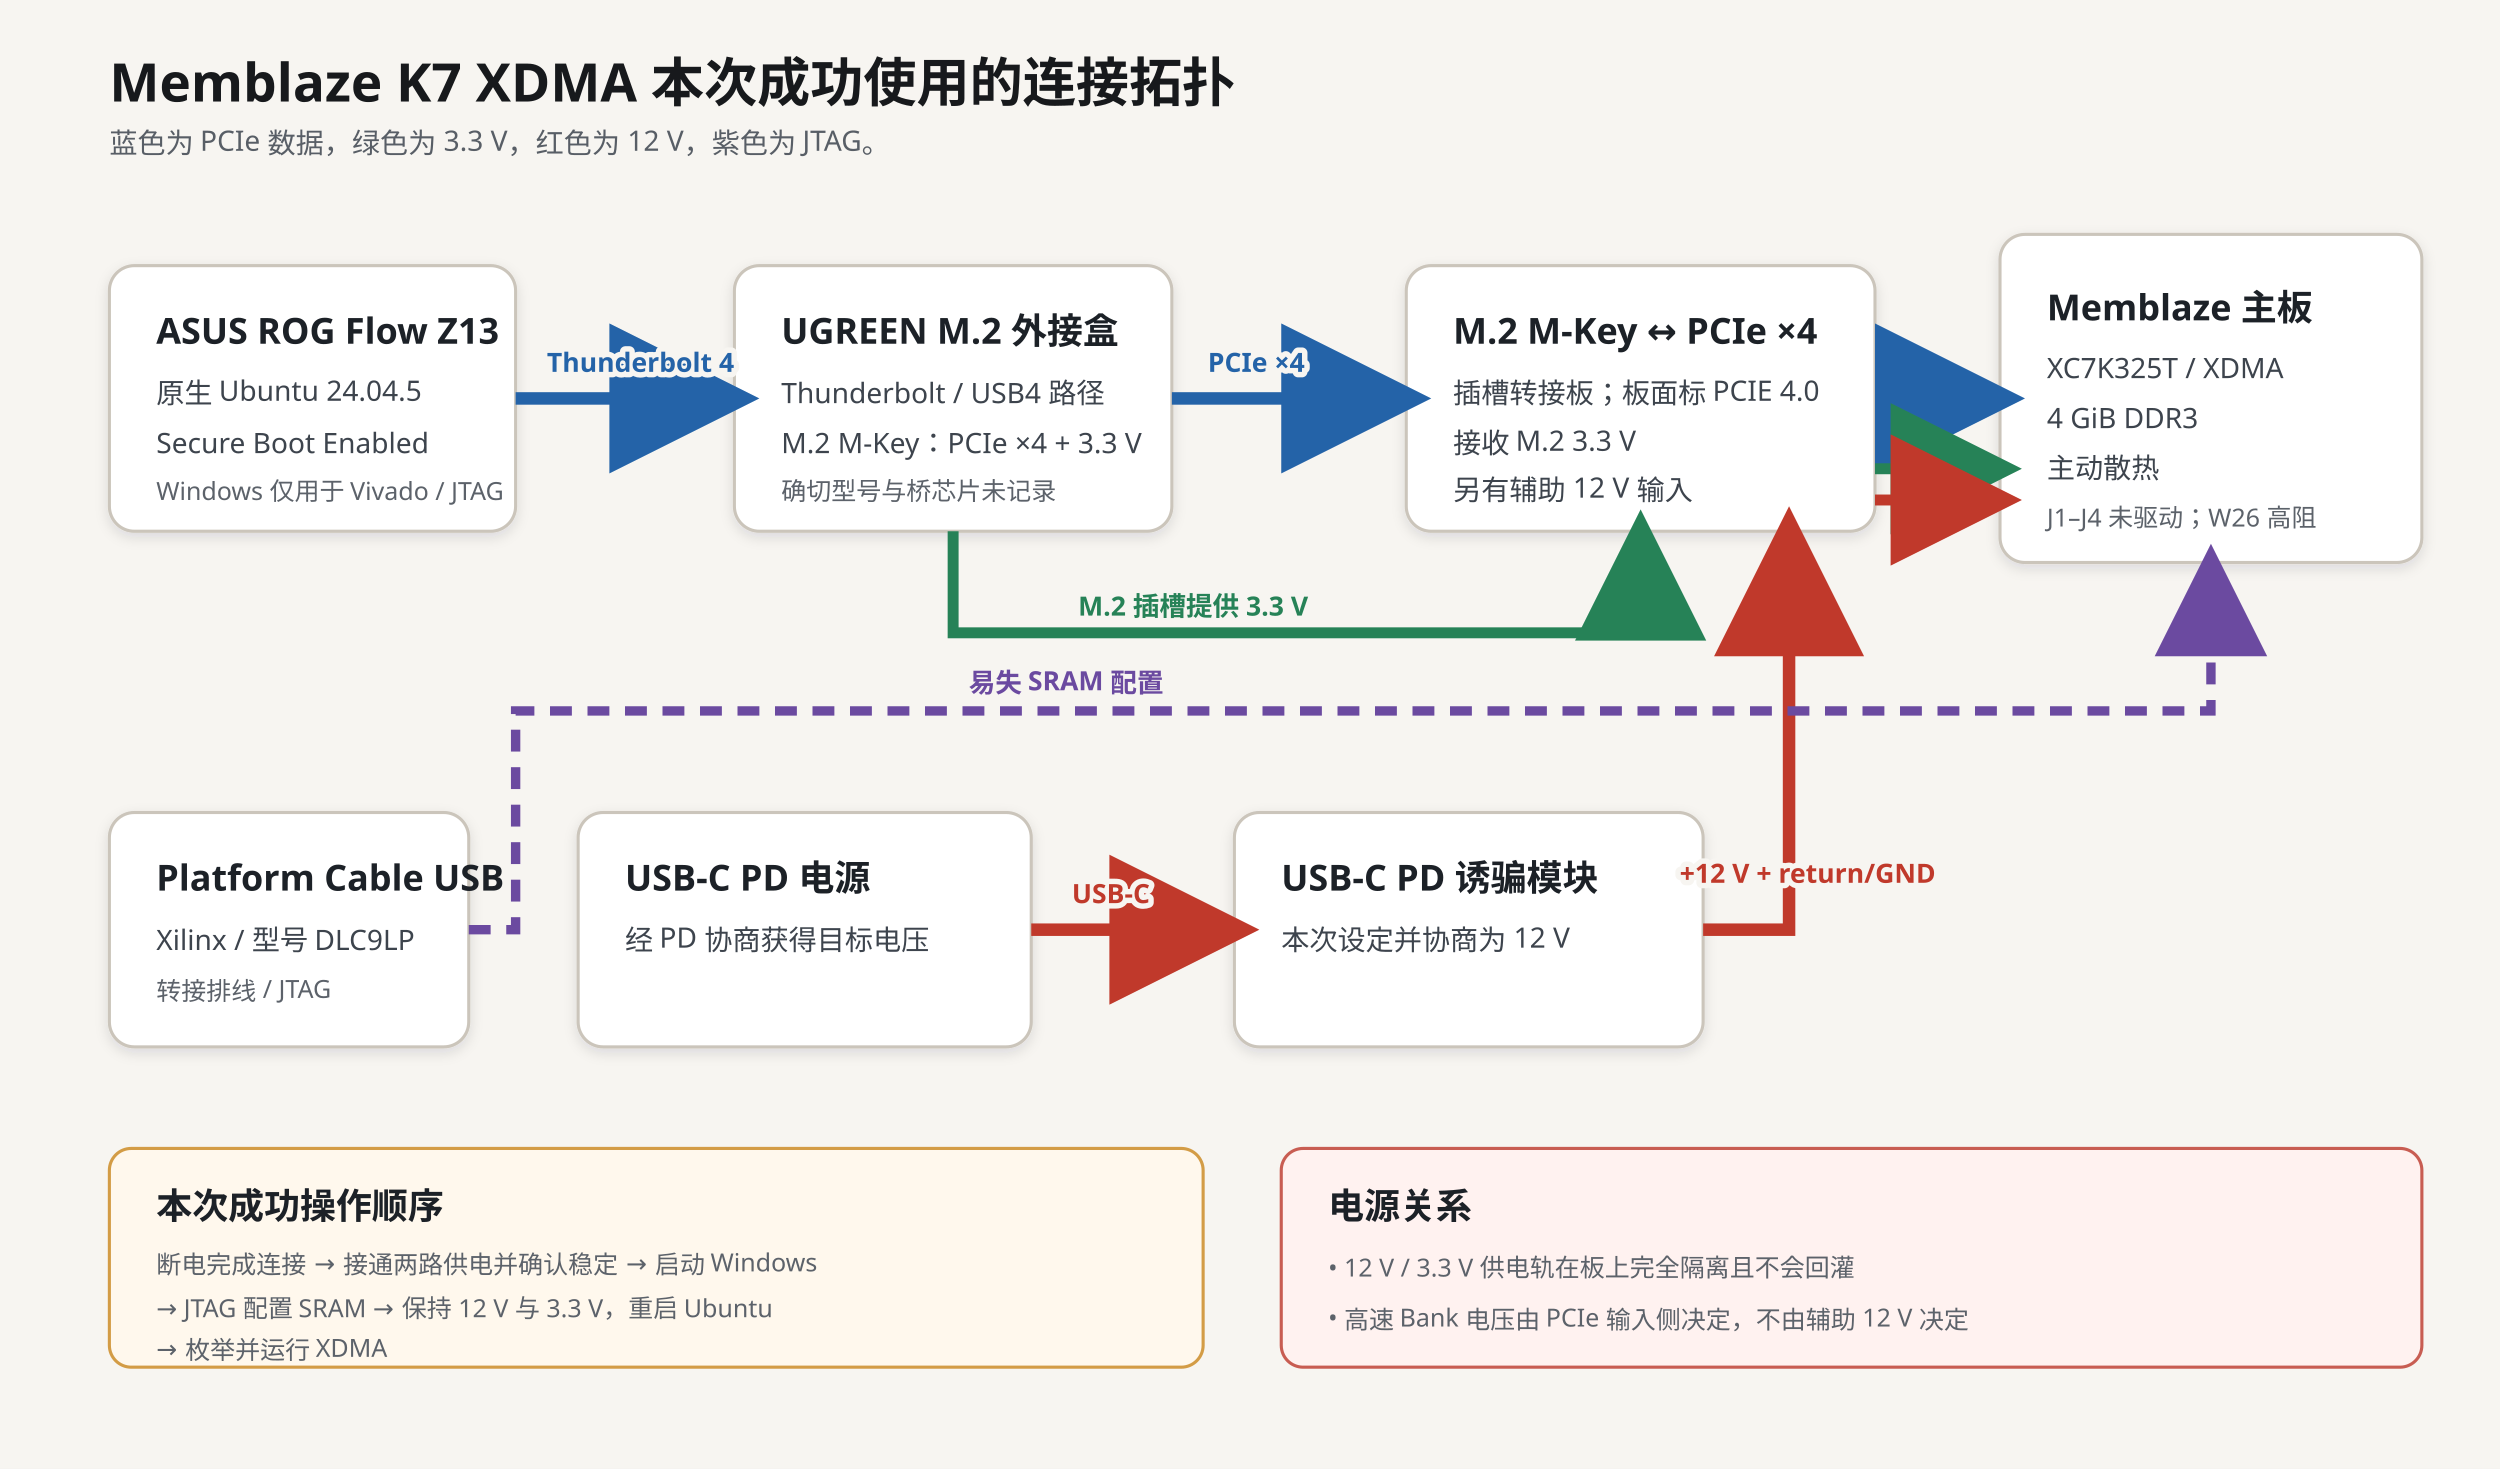
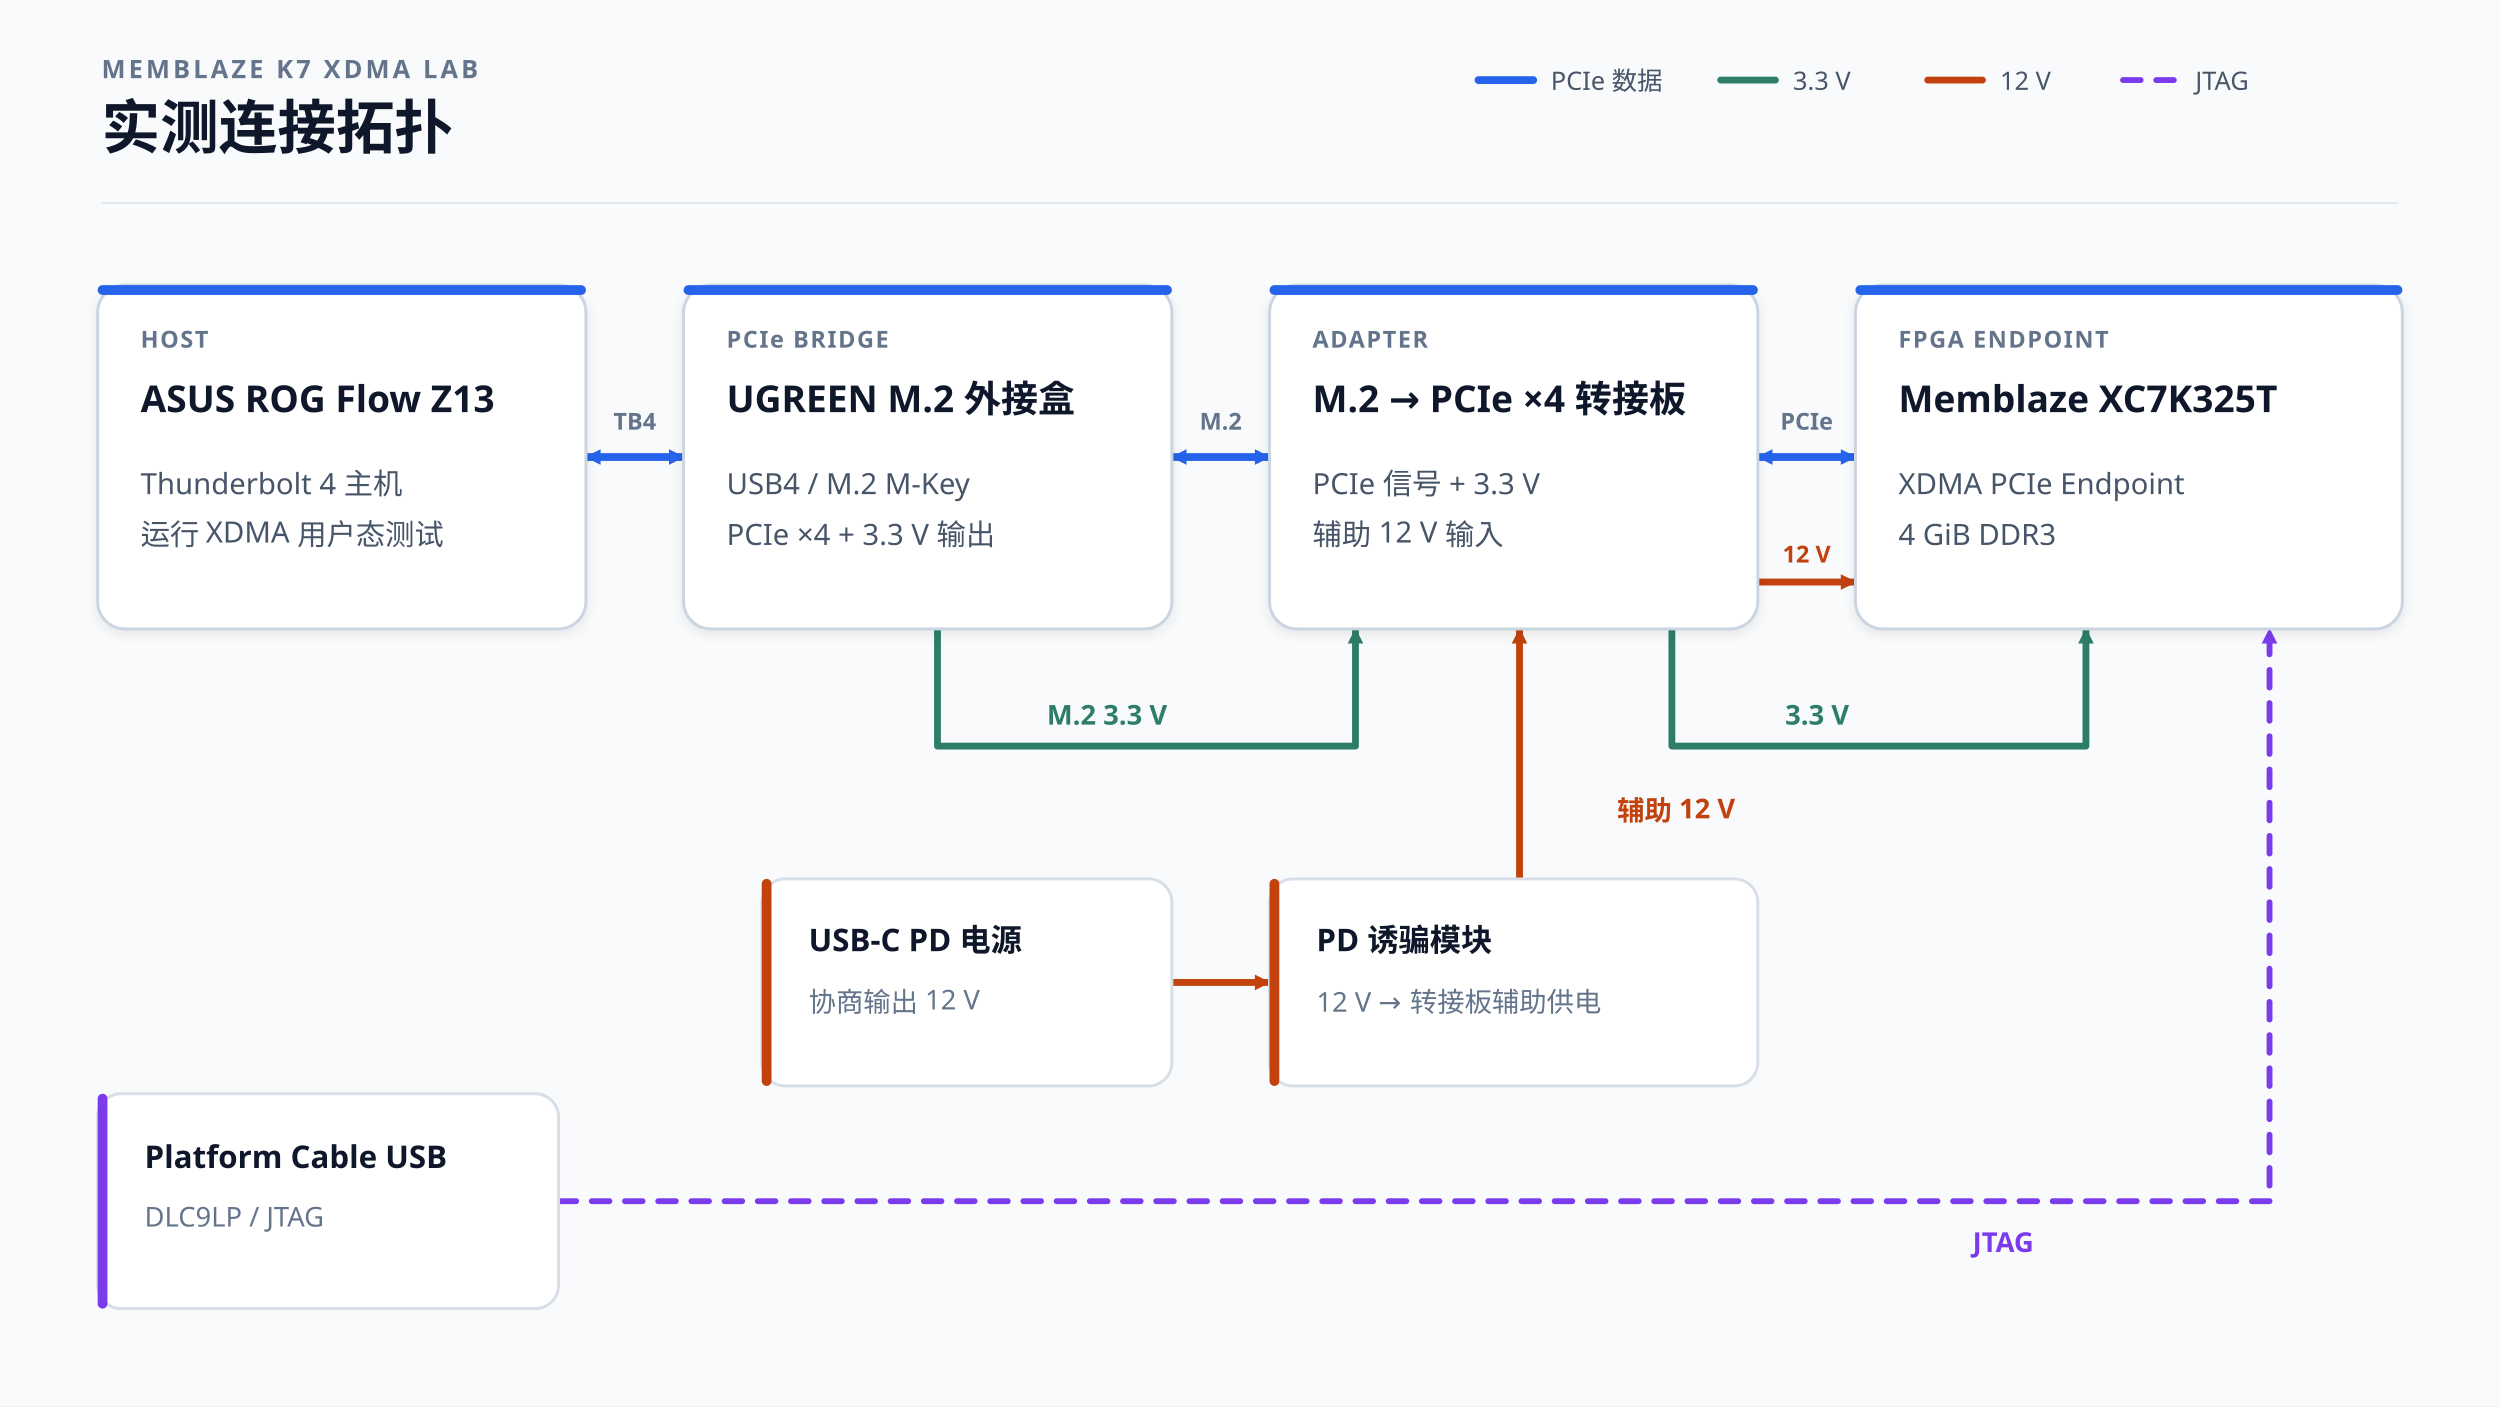
- <svg xmlns="http://www.w3.org/2000/svg" width="1600" height="940" viewBox="0 0 1600 940" role="img" aria-labelledby="title desc">
+ <svg xmlns="http://www.w3.org/2000/svg" width="1280" height="720" viewBox="0 0 1280 720" role="img" aria-labelledby="title desc">
  <defs>
-     <marker id="arrow-blue" markerWidth="12" markerHeight="12" refX="10" refY="6" orient="auto">
-       <path d="M0,0 L12,6 L0,12 Z" fill="#2463a8" />
+     <filter id="card-shadow" x="-10%" y="-12%" width="120%" height="132%" color-interpolation-filters="sRGB">
+       <feGaussianBlur in="SourceAlpha" stdDeviation="3" result="blur" />
+       <feOffset in="blur" dy="2" result="offset" />
+       <feComponentTransfer in="offset" result="shadow">
+         <feFuncA type="linear" slope="0.08" />
+       </feComponentTransfer>
+       <feMerge>
+         <feMergeNode in="shadow" />
+         <feMergeNode in="SourceGraphic" />
+       </feMerge>
+     </filter>
+     <marker id="arrow-data" markerUnits="userSpaceOnUse" markerWidth="10" markerHeight="10" refX="8.5" refY="5" orient="auto-start-reverse">
+       <path d="M 1,1 L 9,5 L 1,9 Z" fill="#2563eb" />
    </marker>
-     <marker id="arrow-red" markerWidth="12" markerHeight="12" refX="10" refY="6" orient="auto">
-       <path d="M0,0 L12,6 L0,12 Z" fill="#c0392b" />
+     <marker id="arrow-3v3" markerUnits="userSpaceOnUse" markerWidth="10" markerHeight="10" refX="8.5" refY="5" orient="auto">
+       <path d="M 1,1 L 9,5 L 1,9 Z" fill="#2e7d66" />
    </marker>
-     <marker id="arrow-green" markerWidth="12" markerHeight="12" refX="10" refY="6" orient="auto">
-       <path d="M0,0 L12,6 L0,12 Z" fill="#268257" />
+     <marker id="arrow-12v" markerUnits="userSpaceOnUse" markerWidth="10" markerHeight="10" refX="8.5" refY="5" orient="auto">
+       <path d="M 1,1 L 9,5 L 1,9 Z" fill="#c2410c" />
    </marker>
-     <marker id="arrow-purple" markerWidth="12" markerHeight="12" refX="10" refY="6" orient="auto">
-       <path d="M0,0 L12,6 L0,12 Z" fill="#6b4aa0" />
+     <marker id="arrow-jtag" markerUnits="userSpaceOnUse" markerWidth="10" markerHeight="10" refX="8.5" refY="5" orient="auto">
+       <path d="M 1,1 L 9,5 L 1,9 Z" fill="#7c3aed" />
    </marker>
-     <filter id="shadow" x="-10%" y="-10%" width="120%" height="130%">
-       <feDropShadow dx="0" dy="3" stdDeviation="4" flood-color="#17202a" flood-opacity="0.12" />
-     </filter>
    <style>
-       .bg { fill: #f7f5f1; }
-       .box { fill: #ffffff; stroke: #cbc5bb; stroke-width: 2; rx: 16; filter: url(#shadow); }
-       .title { font: 700 34px "Segoe UI", "Noto Sans SC", sans-serif; fill: #17191c; }
-       .subtitle { font: 18px "Segoe UI", "Noto Sans SC", sans-serif; fill: #585e66; }
-       .name { font: 700 23px "Segoe UI", "Noto Sans SC", sans-serif; fill: #1c2127; }
-       .text { font: 18px "Segoe UI", "Noto Sans SC", sans-serif; fill: #3d444d; }
-       .small { font: 16px "Segoe UI", "Noto Sans SC", sans-serif; fill: #5c626a; }
-       .wire-label { font: 700 17px "Segoe UI", "Noto Sans SC", sans-serif; paint-order: stroke; stroke: #f7f5f1; stroke-width: 7; stroke-linejoin: round; }
-       .note { fill: #fff8ed; stroke: #d39c46; stroke-width: 2; rx: 14; }
-       .limit { fill: #fff2f0; stroke: #c85d52; stroke-width: 2; rx: 14; }
+       .canvas { fill: #f8fafc; }
+       .eyebrow { font: 600 13px "Segoe UI", "Microsoft YaHei", sans-serif; letter-spacing: 1.6px; fill: #64748b; }
+       .page-title { font: 700 30px "Segoe UI", "Microsoft YaHei", sans-serif; fill: #0f172a; }
+       .card { fill: #ffffff; stroke: #cbd5e1; stroke-width: 1.5; filter: url(#card-shadow); }
+       .card-accent { fill: #2563eb; }
+       .card-kicker { font: 600 12px "Segoe UI", "Microsoft YaHei", sans-serif; letter-spacing: 0.8px; fill: #64748b; }
+       .card-title { font: 700 19px "Segoe UI", "Microsoft YaHei", sans-serif; fill: #0f172a; }
+       .card-body { font: 15px "Segoe UI", "Microsoft YaHei", sans-serif; fill: #475569; }
+       .port-label { font: 600 12px "Segoe UI", "Microsoft YaHei", sans-serif; fill: #64748b; }
+       .rail-label { font: 600 14px "Segoe UI", "Microsoft YaHei", sans-serif; }
+       .legend { font: 13px "Segoe UI", "Microsoft YaHei", sans-serif; fill: #475569; }
+       .data { fill: none; stroke: #2563eb; stroke-width: 4; stroke-linecap: round; stroke-linejoin: round; }
+       .power-3v3 { fill: none; stroke: #2e7d66; stroke-width: 3.5; stroke-linecap: round; stroke-linejoin: round; }
+       .power-12v { fill: none; stroke: #c2410c; stroke-width: 3.5; stroke-linecap: round; stroke-linejoin: round; }
+       .jtag { fill: none; stroke: #7c3aed; stroke-width: 3; stroke-linecap: round; stroke-linejoin: round; stroke-dasharray: 9 8; }
+       .mini-card { fill: #ffffff; stroke: #d7dee8; stroke-width: 1.5; }
+       .mini-title { font: 700 16px "Segoe UI", "Microsoft YaHei", sans-serif; fill: #0f172a; }
+       .mini-body { font: 14px "Segoe UI", "Microsoft YaHei", sans-serif; fill: #64748b; }
    </style>
  </defs>
-   <rect class="bg" x="0" y="0" width="1600" height="940" />
-   <text class="title" x="70" y="65">Memblaze K7 XDMA 本次成功使用的连接拓扑</text>
-   <text class="subtitle" x="70" y="98">蓝色为 PCIe 数据，绿色为 3.3 V，红色为 12 V，紫色为 JTAG。</text>
-   <rect class="box" x="70" y="170" width="260" height="170" />
-   <text class="name" x="100" y="220">ASUS ROG Flow Z13</text>
-   <text class="text" x="100" y="258">原生 Ubuntu 24.04.5</text>
-   <text class="text" x="100" y="290">Secure Boot Enabled</text>
-   <text class="small" x="100" y="320">Windows 仅用于 Vivado / JTAG</text>
-   <rect class="box" x="470" y="170" width="280" height="170" />
-   <text class="name" x="500" y="220">UGREEN M.2 外接盒</text>
-   <text class="text" x="500" y="258">Thunderbolt / USB4 路径</text>
-   <text class="text" x="500" y="290">M.2 M-Key：PCIe ×4 + 3.3 V</text>
-   <text class="small" x="500" y="320">确切型号与桥芯片未记录</text>
-   <rect class="box" x="900" y="170" width="300" height="170" />
-   <text class="name" x="930" y="220">M.2 M-Key ↔ PCIe ×4</text>
-   <text class="text" x="930" y="258">插槽转接板；板面标 PCIE 4.0</text>
-   <text class="text" x="930" y="290">接收 M.2 3.3 V</text>
-   <text class="text" x="930" y="320">另有辅助 12 V 输入</text>
-   <rect class="box" x="1280" y="150" width="270" height="210" />
-   <text class="name" x="1310" y="205">Memblaze 主板</text>
-   <text class="text" x="1310" y="242">XC7K325T / XDMA</text>
-   <text class="text" x="1310" y="274">4 GiB DDR3</text>
-   <text class="text" x="1310" y="306">主动散热</text>
-   <text class="small" x="1310" y="337">J1–J4 未驱动；W26 高阻</text>
-   <path d="M330 255 H470" fill="none" stroke="#2463a8" stroke-width="8" marker-end="url(#arrow-blue)" />
-   <text class="wire-label" x="350" y="238" fill="#2463a8">Thunderbolt 4</text>
-   <path d="M750 255 H900" fill="none" stroke="#2463a8" stroke-width="8" marker-end="url(#arrow-blue)" />
-   <text class="wire-label" x="773" y="238" fill="#2463a8">PCIe ×4</text>
-   <path d="M1200 255 H1280" fill="none" stroke="#2463a8" stroke-width="8" marker-end="url(#arrow-blue)" />
-   <path d="M610 340 V405 H1050 V340" fill="none" stroke="#268257" stroke-width="7" marker-end="url(#arrow-green)" />
-   <text class="wire-label" x="690" y="394" fill="#268257">M.2 插槽提供 3.3 V</text>
-   <path d="M1200 300 H1280" fill="none" stroke="#268257" stroke-width="7" marker-end="url(#arrow-green)" />
-   <rect class="box" x="370" y="520" width="290" height="150" />
-   <text class="name" x="400" y="570">USB-C PD 电源</text>
-   <text class="text" x="400" y="608">经 PD 协商获得目标电压</text>
-   <rect class="box" x="790" y="520" width="300" height="150" />
-   <text class="name" x="820" y="570">USB-C PD 诱骗模块</text>
-   <text class="text" x="820" y="608">本次设定并协商为 12 V</text>
-   <path d="M660 595 H790" fill="none" stroke="#c0392b" stroke-width="8" marker-end="url(#arrow-red)" />
-   <text class="wire-label" x="686" y="578" fill="#c0392b">USB-C</text>
-   <path d="M1090 595 H1145 V340" fill="none" stroke="#c0392b" stroke-width="8" marker-end="url(#arrow-red)" />
-   <text class="wire-label" x="1075" y="565" fill="#c0392b">+12 V + return/GND</text>
-   <path d="M1200 320 H1280" fill="none" stroke="#c0392b" stroke-width="7" marker-end="url(#arrow-red)" />
-   <rect class="box" x="70" y="520" width="230" height="150" />
-   <text class="name" x="100" y="570">Platform Cable USB</text>
-   <text class="text" x="100" y="608">Xilinx / 型号 DLC9LP</text>
-   <text class="small" x="100" y="640">转接排线 / JTAG</text>
-   <path d="M300 595 H330 V455 H1415 V360" fill="none" stroke="#6b4aa0" stroke-width="6" stroke-dasharray="14 10" marker-end="url(#arrow-purple)" />
-   <text class="wire-label" x="620" y="443" fill="#6b4aa0">易失 SRAM 配置</text>
-   <rect class="note" x="70" y="735" width="700" height="140" />
-   <text class="name" x="100" y="780">本次成功操作顺序</text>
-   <text class="small" x="100" y="815">断电完成连接 → 接通两路供电并确认稳定 → 启动 Windows</text>
-   <text class="small" x="100" y="843">→ JTAG 配置 SRAM → 保持 12 V 与 3.3 V，重启 Ubuntu</text>
-   <text class="small" x="100" y="869">→ 枚举并运行 XDMA</text>
-   <rect class="limit" x="820" y="735" width="730" height="140" />
-   <text class="name" x="850" y="780">电源关系</text>
-   <text class="small" x="850" y="817">• 12 V / 3.3 V 供电轨在板上完全隔离且不会回灌</text>
-   <text class="small" x="850" y="849">• 高速 Bank 电压由 PCIe 输入侧决定，不由辅助 12 V 决定</text>
+   <g id="background">
+     <rect class="canvas" width="1280" height="720" />
+   </g>
+   <g id="header">
+     <text class="eyebrow" x="52" y="40">MEMBLAZE K7 XDMA LAB</text>
+     <text class="page-title" x="52" y="76">实测连接拓扑</text>
+     <g transform="translate(757,35)">
+       <line x1="0" y1="6" x2="28" y2="6" class="data" />
+       <text class="legend" x="37" y="11">PCIe 数据</text>
+       <line x1="124" y1="6" x2="152" y2="6" class="power-3v3" />
+       <text class="legend" x="161" y="11">3.3 V</text>
+       <line x1="230" y1="6" x2="258" y2="6" class="power-12v" />
+       <text class="legend" x="267" y="11">12 V</text>
+       <line x1="330" y1="6" x2="358" y2="6" class="jtag" />
+       <text class="legend" x="367" y="11">JTAG</text>
+     </g>
+     <line x1="52" y1="104" x2="1228" y2="104" stroke="#e2e8f0" stroke-width="1" />
+   </g>
+   <g id="connections">
+     <path class="data" d="M 300,234 H 350" marker-start="url(#arrow-data)" marker-end="url(#arrow-data)" />
+     <path class="data" d="M 600,234 H 650" marker-start="url(#arrow-data)" marker-end="url(#arrow-data)" />
+     <path class="data" d="M 900,234 H 950" marker-start="url(#arrow-data)" marker-end="url(#arrow-data)" />
+     <path class="power-3v3" d="M 480,322 V 382 H 694 V 322" marker-end="url(#arrow-3v3)" />
+     <path class="power-3v3" d="M 856,322 V 382 H 1068 V 322" marker-end="url(#arrow-3v3)" />
+     <path class="power-12v" d="M 600,503 H 650" marker-end="url(#arrow-12v)" />
+     <path class="power-12v" d="M 778,450 V 322" marker-end="url(#arrow-12v)" />
+     <path class="power-12v" d="M 900,298 H 950" marker-end="url(#arrow-12v)" />
+     <path class="jtag" d="M 286,615 H 1162 V 322" marker-end="url(#arrow-jtag)" />
+   </g>
+   <g id="nodes">
+     <g id="host-card">
+       <rect class="card" x="50" y="146" width="250" height="176" rx="14" />
+       <rect class="card-accent" x="50" y="146" width="250" height="5" rx="2.5" />
+       <text class="card-kicker" x="72" y="178">HOST</text>
+       <text class="card-title" x="72" y="211">ASUS ROG Flow Z13</text>
+       <text class="card-body" x="72" y="253">Thunderbolt 4 主机</text>
+       <text class="card-body" x="72" y="279">运行 XDMA 用户态测试</text>
+     </g>
+     <g id="enclosure-card">
+       <rect class="card" x="350" y="146" width="250" height="176" rx="14" />
+       <rect class="card-accent" x="350" y="146" width="250" height="5" rx="2.5" />
+       <text class="card-kicker" x="372" y="178">PCIe BRIDGE</text>
+       <text class="card-title" x="372" y="211">UGREEN M.2 外接盒</text>
+       <text class="card-body" x="372" y="253">USB4 / M.2 M-Key</text>
+       <text class="card-body" x="372" y="279">PCIe ×4 + 3.3 V 输出</text>
+     </g>
+     <g id="adapter-card">
+       <rect class="card" x="650" y="146" width="250" height="176" rx="14" />
+       <rect class="card-accent" x="650" y="146" width="250" height="5" rx="2.5" />
+       <text class="card-kicker" x="672" y="178">ADAPTER</text>
+       <text class="card-title" x="672" y="211">M.2 → PCIe ×4 转接板</text>
+       <text class="card-body" x="672" y="253">PCIe 信号 + 3.3 V</text>
+       <text class="card-body" x="672" y="279">辅助 12 V 输入</text>
+     </g>
+     <g id="fpga-card">
+       <rect class="card" x="950" y="146" width="280" height="176" rx="14" />
+       <rect class="card-accent" x="950" y="146" width="280" height="5" rx="2.5" />
+       <text class="card-kicker" x="972" y="178">FPGA ENDPOINT</text>
+       <text class="card-title" x="972" y="211">Memblaze XC7K325T</text>
+       <text class="card-body" x="972" y="253">XDMA PCIe Endpoint</text>
+       <text class="card-body" x="972" y="279">4 GiB DDR3</text>
+     </g>
+     <g id="pd-source">
+       <rect class="mini-card" x="390" y="450" width="210" height="106" rx="12" />
+       <rect x="390" y="450" width="5" height="106" rx="2.5" fill="#c2410c" />
+       <text class="mini-title" x="414" y="487">USB-C PD 电源</text>
+       <text class="mini-body" x="414" y="518">协商输出 12 V</text>
+     </g>
+     <g id="pd-trigger">
+       <rect class="mini-card" x="650" y="450" width="250" height="106" rx="12" />
+       <rect x="650" y="450" width="5" height="106" rx="2.5" fill="#c2410c" />
+       <text class="mini-title" x="674" y="487">PD 诱骗模块</text>
+       <text class="mini-body" x="674" y="518">12 V → 转接板辅助供电</text>
+     </g>
+     <g id="jtag-cable">
+       <rect class="mini-card" x="50" y="560" width="236" height="110" rx="12" />
+       <rect x="50" y="560" width="5" height="110" rx="2.5" fill="#7c3aed" />
+       <text class="mini-title" x="74" y="598">Platform Cable USB</text>
+       <text class="mini-body" x="74" y="628">DLC9LP / JTAG</text>
+     </g>
+   </g>
+   <g id="labels">
+     <text class="port-label" x="325" y="220" text-anchor="middle">TB4</text>
+     <text class="port-label" x="625" y="220" text-anchor="middle">M.2</text>
+     <text class="port-label" x="925" y="220" text-anchor="middle">PCIe</text>
+     <text class="port-label" x="925" y="288" text-anchor="middle" style="fill:#c2410c">12 V</text>
+     <text class="rail-label" x="536" y="371" fill="#2e7d66">M.2 3.3 V</text>
+     <text class="rail-label" x="914" y="371" fill="#2e7d66">3.3 V</text>
+     <text class="rail-label" x="828" y="420" fill="#c2410c">辅助 12 V</text>
+     <text class="rail-label" x="1010" y="641" fill="#7c3aed">JTAG</text>
+   </g>
</svg>
